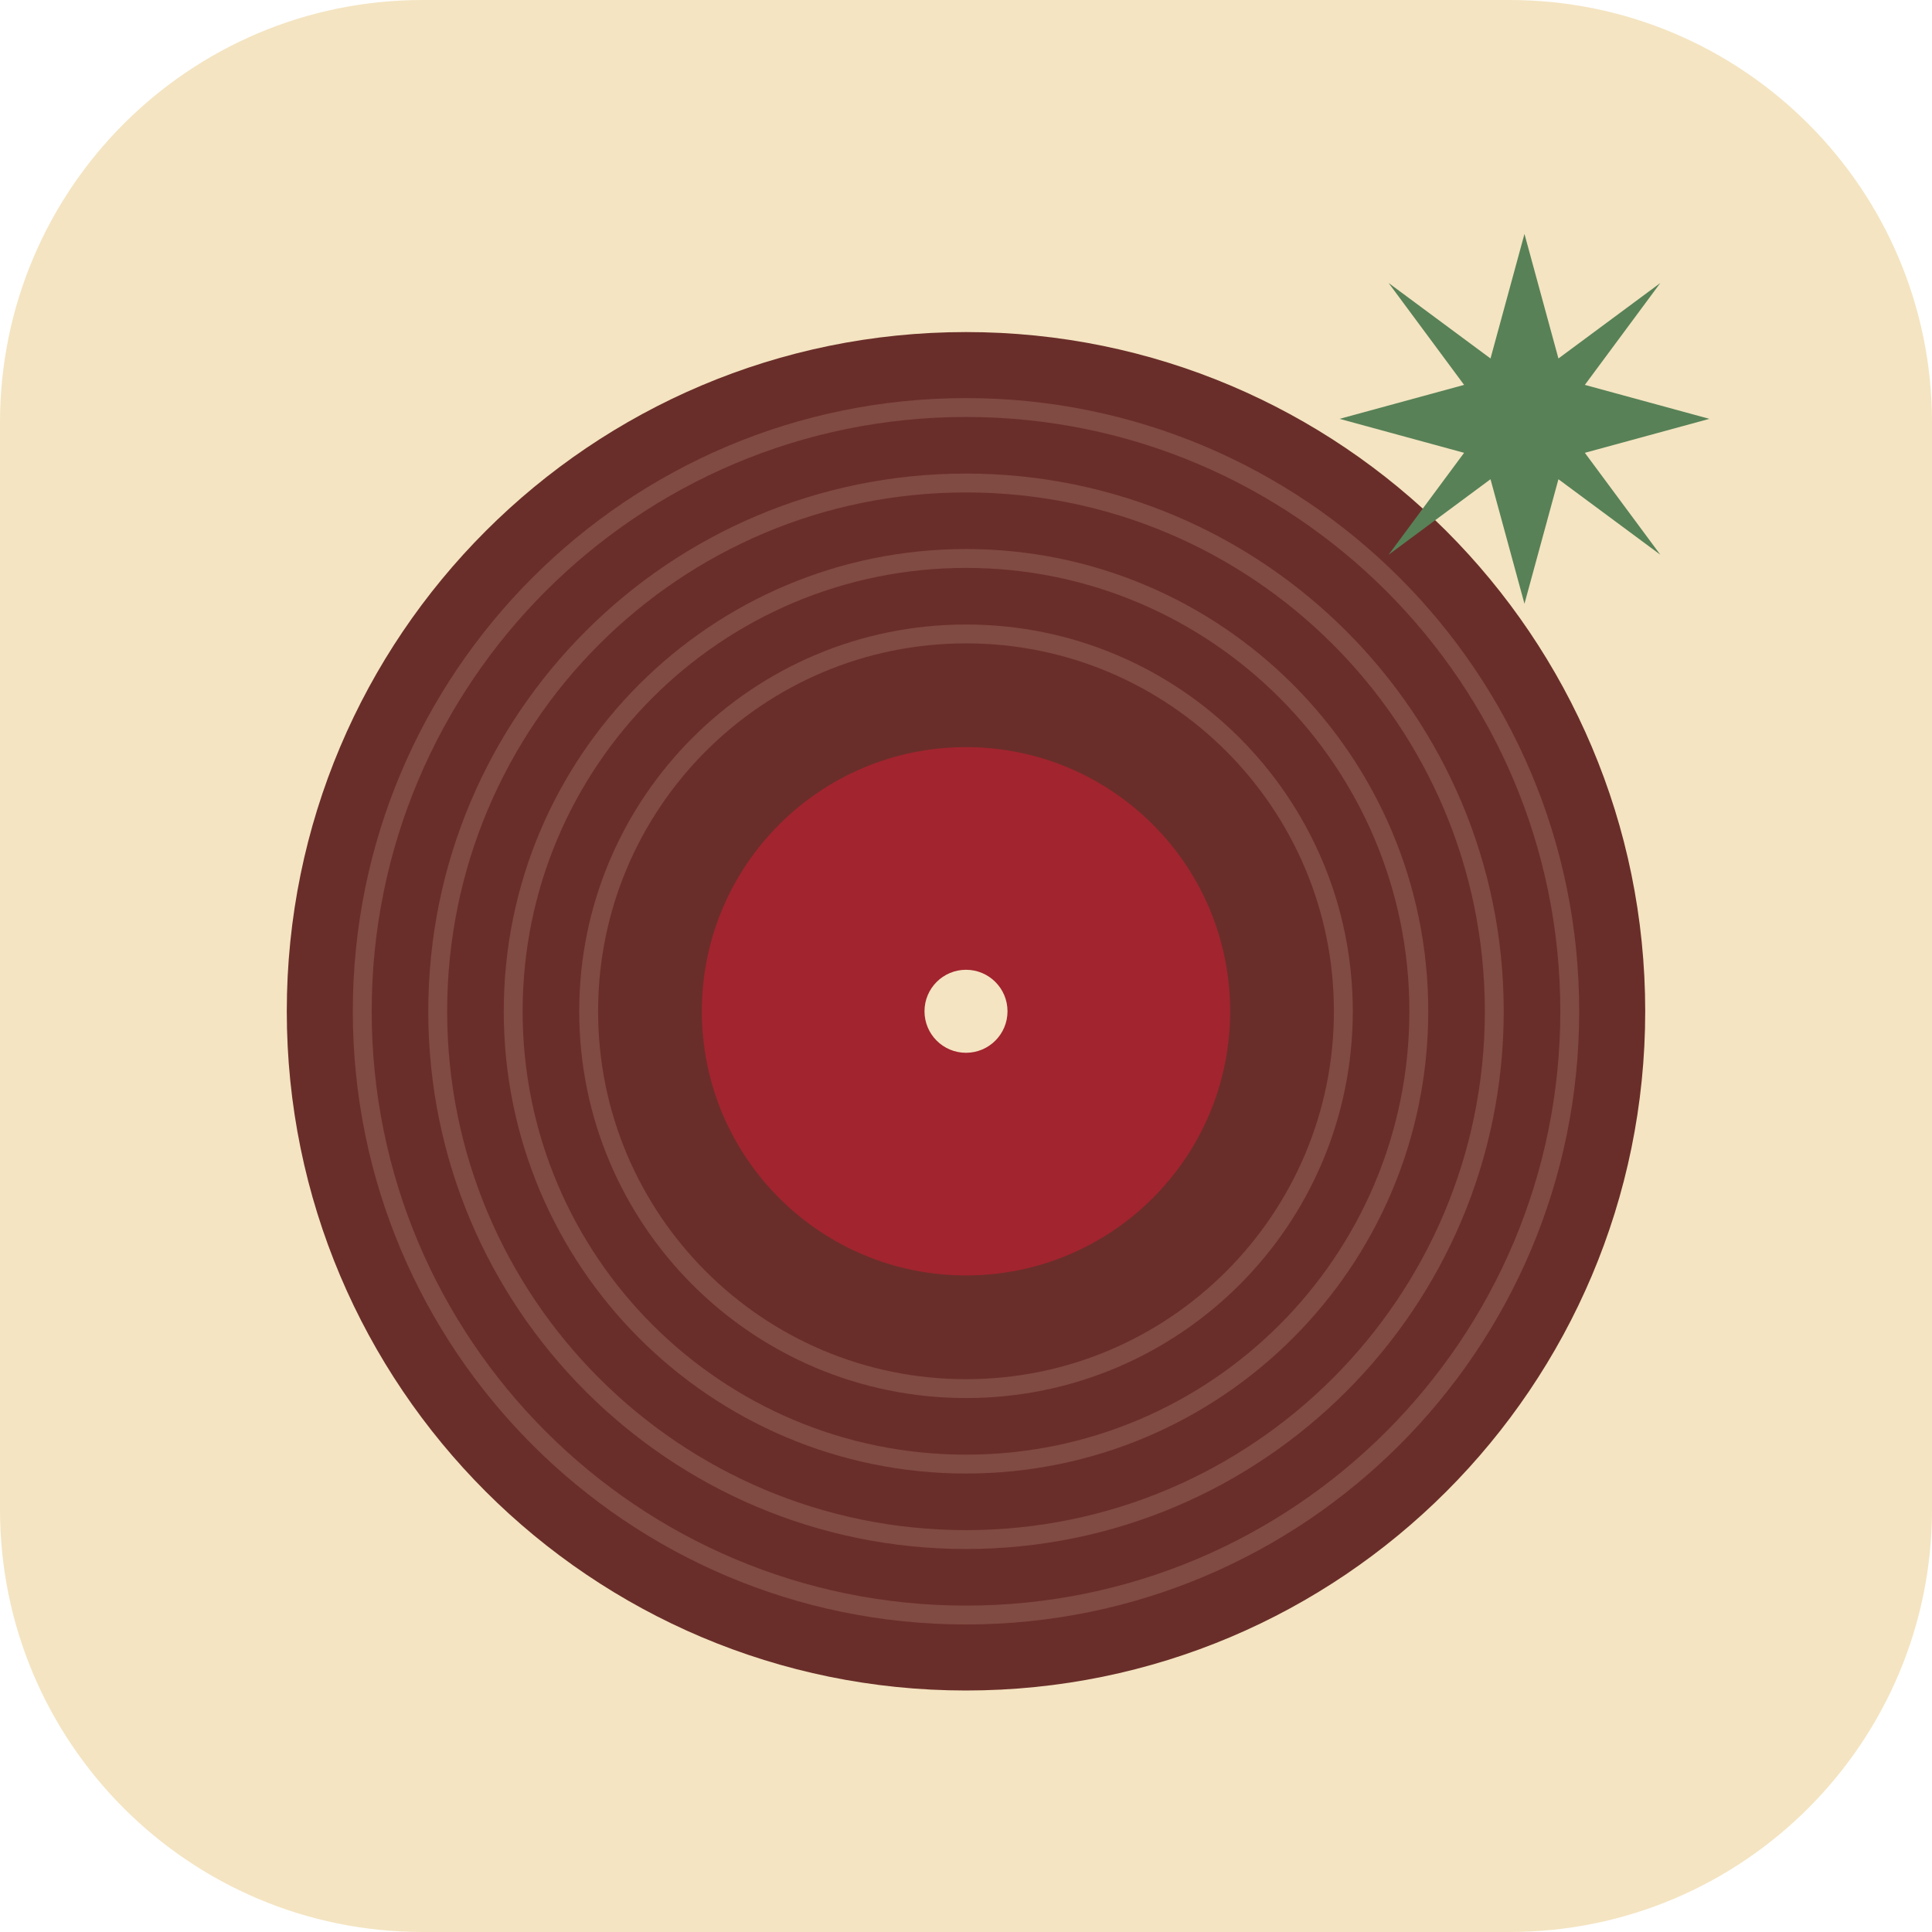
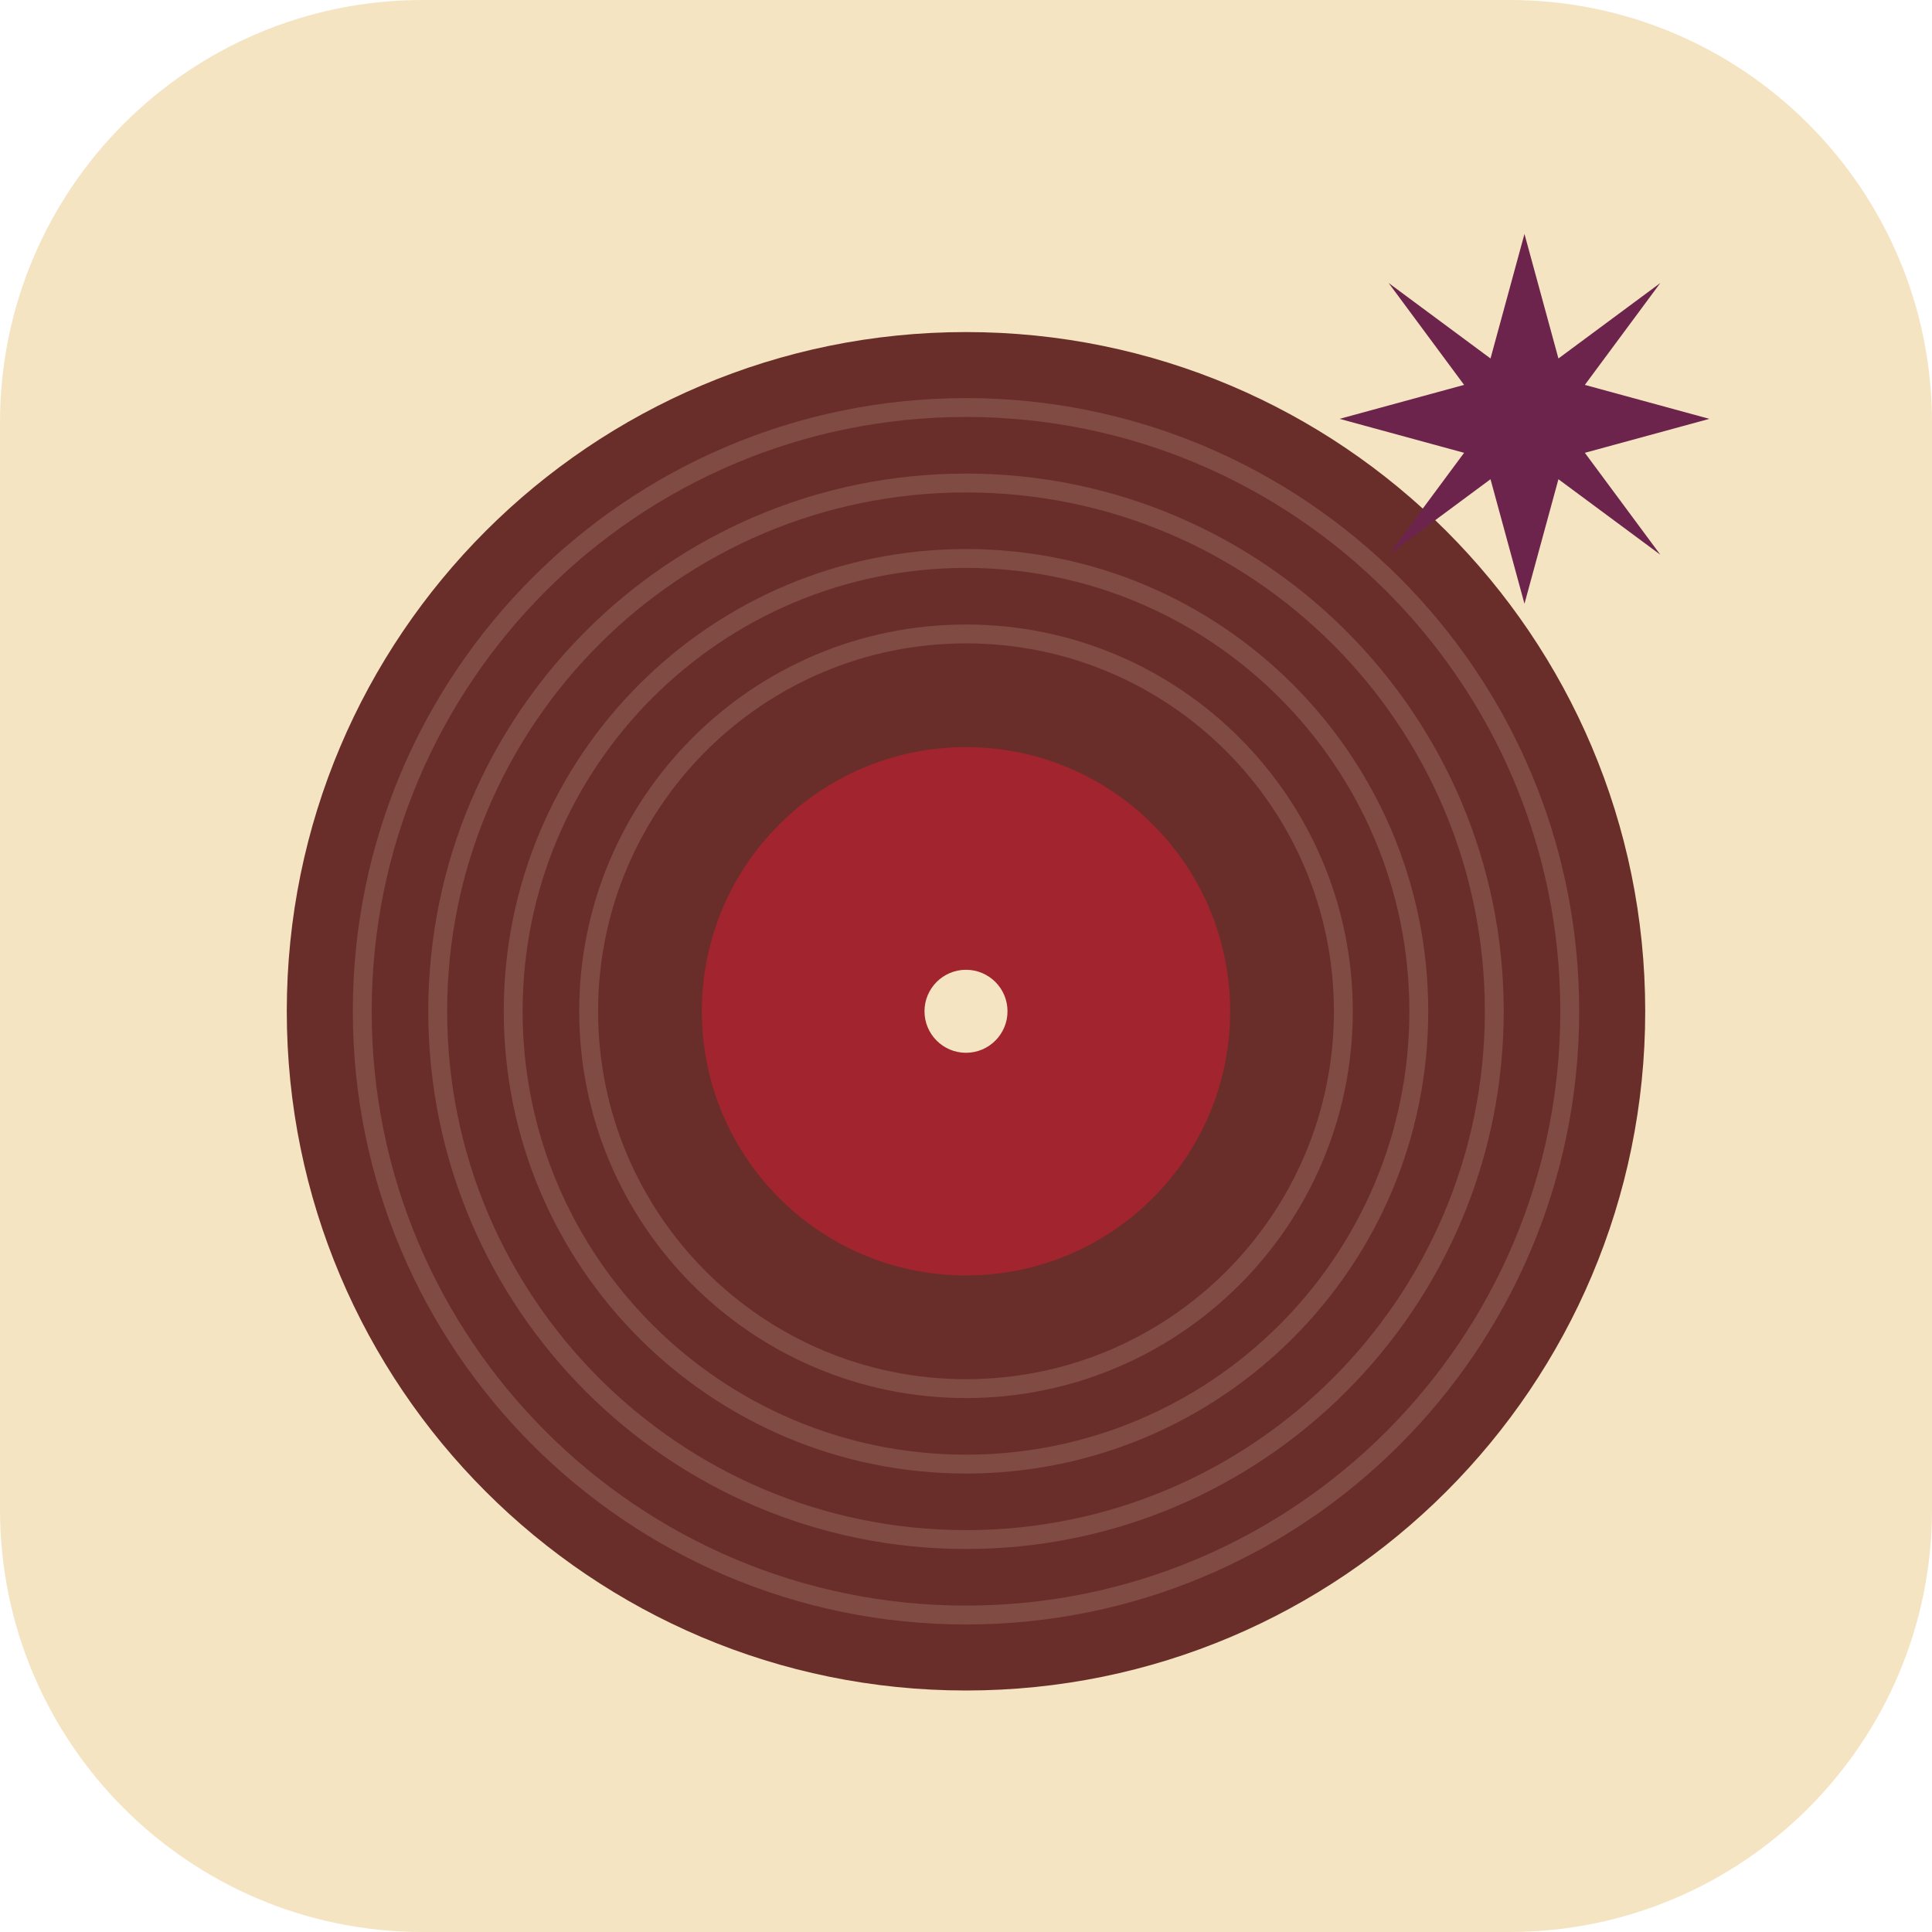
<svg xmlns="http://www.w3.org/2000/svg" viewBox="0 0 512 512">
  <rect width="512" height="512" rx="112" fill="#f4e4c1" />
  <circle cx="256" cy="268" r="180" fill="#6a2e2a" />
  <g fill="none" stroke="#f4e4c1" stroke-opacity=".16" stroke-width="5">
    <circle cx="256" cy="268" r="160" />
    <circle cx="256" cy="268" r="140" />
    <circle cx="256" cy="268" r="120" />
    <circle cx="256" cy="268" r="100" />
  </g>
  <circle cx="256" cy="268" r="70" fill="#a2242f" />
  <circle cx="256" cy="268" r="11" fill="#f4e4c1" />
-   <path fill="#588157" d="M404 62l9 33 27-20-20 27 33 9-33 9 20 27-27-20-9 33-9-33-27 20 20-27-33-9 33-9-20-27 27 20z" />
+   <path fill="#6c244c" d="M404 62l9 33 27-20-20 27 33 9-33 9 20 27-27-20-9 33-9-33-27 20 20-27-33-9 33-9-20-27 27 20z" />
</svg>
